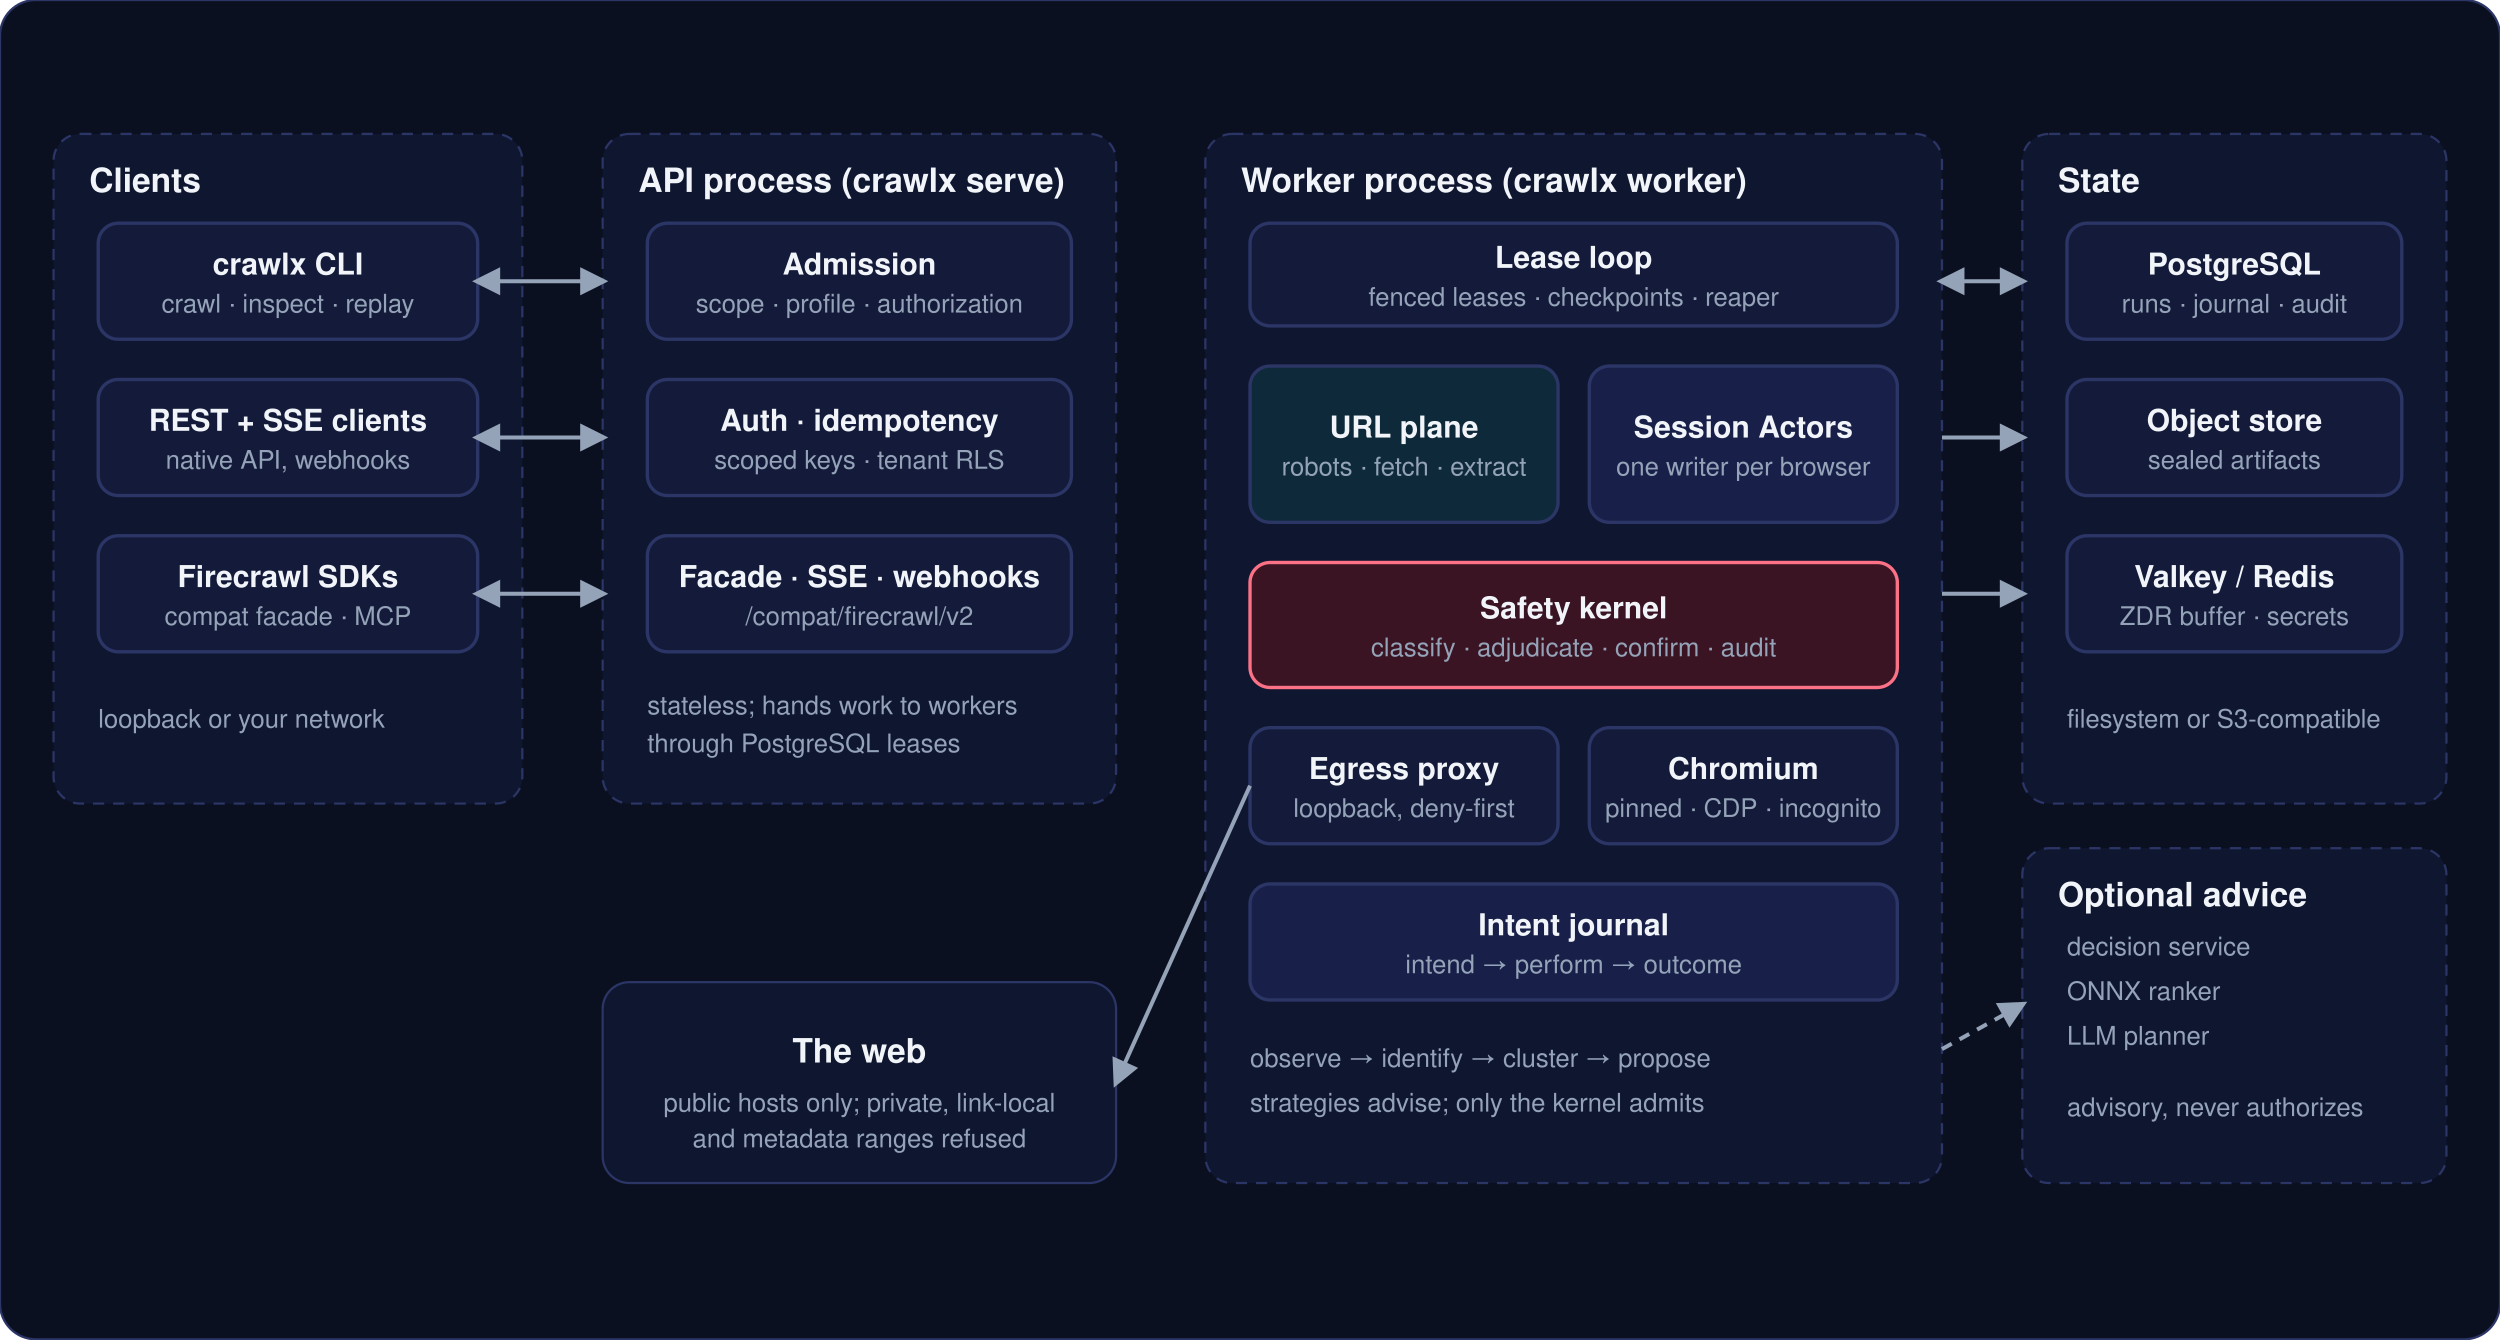
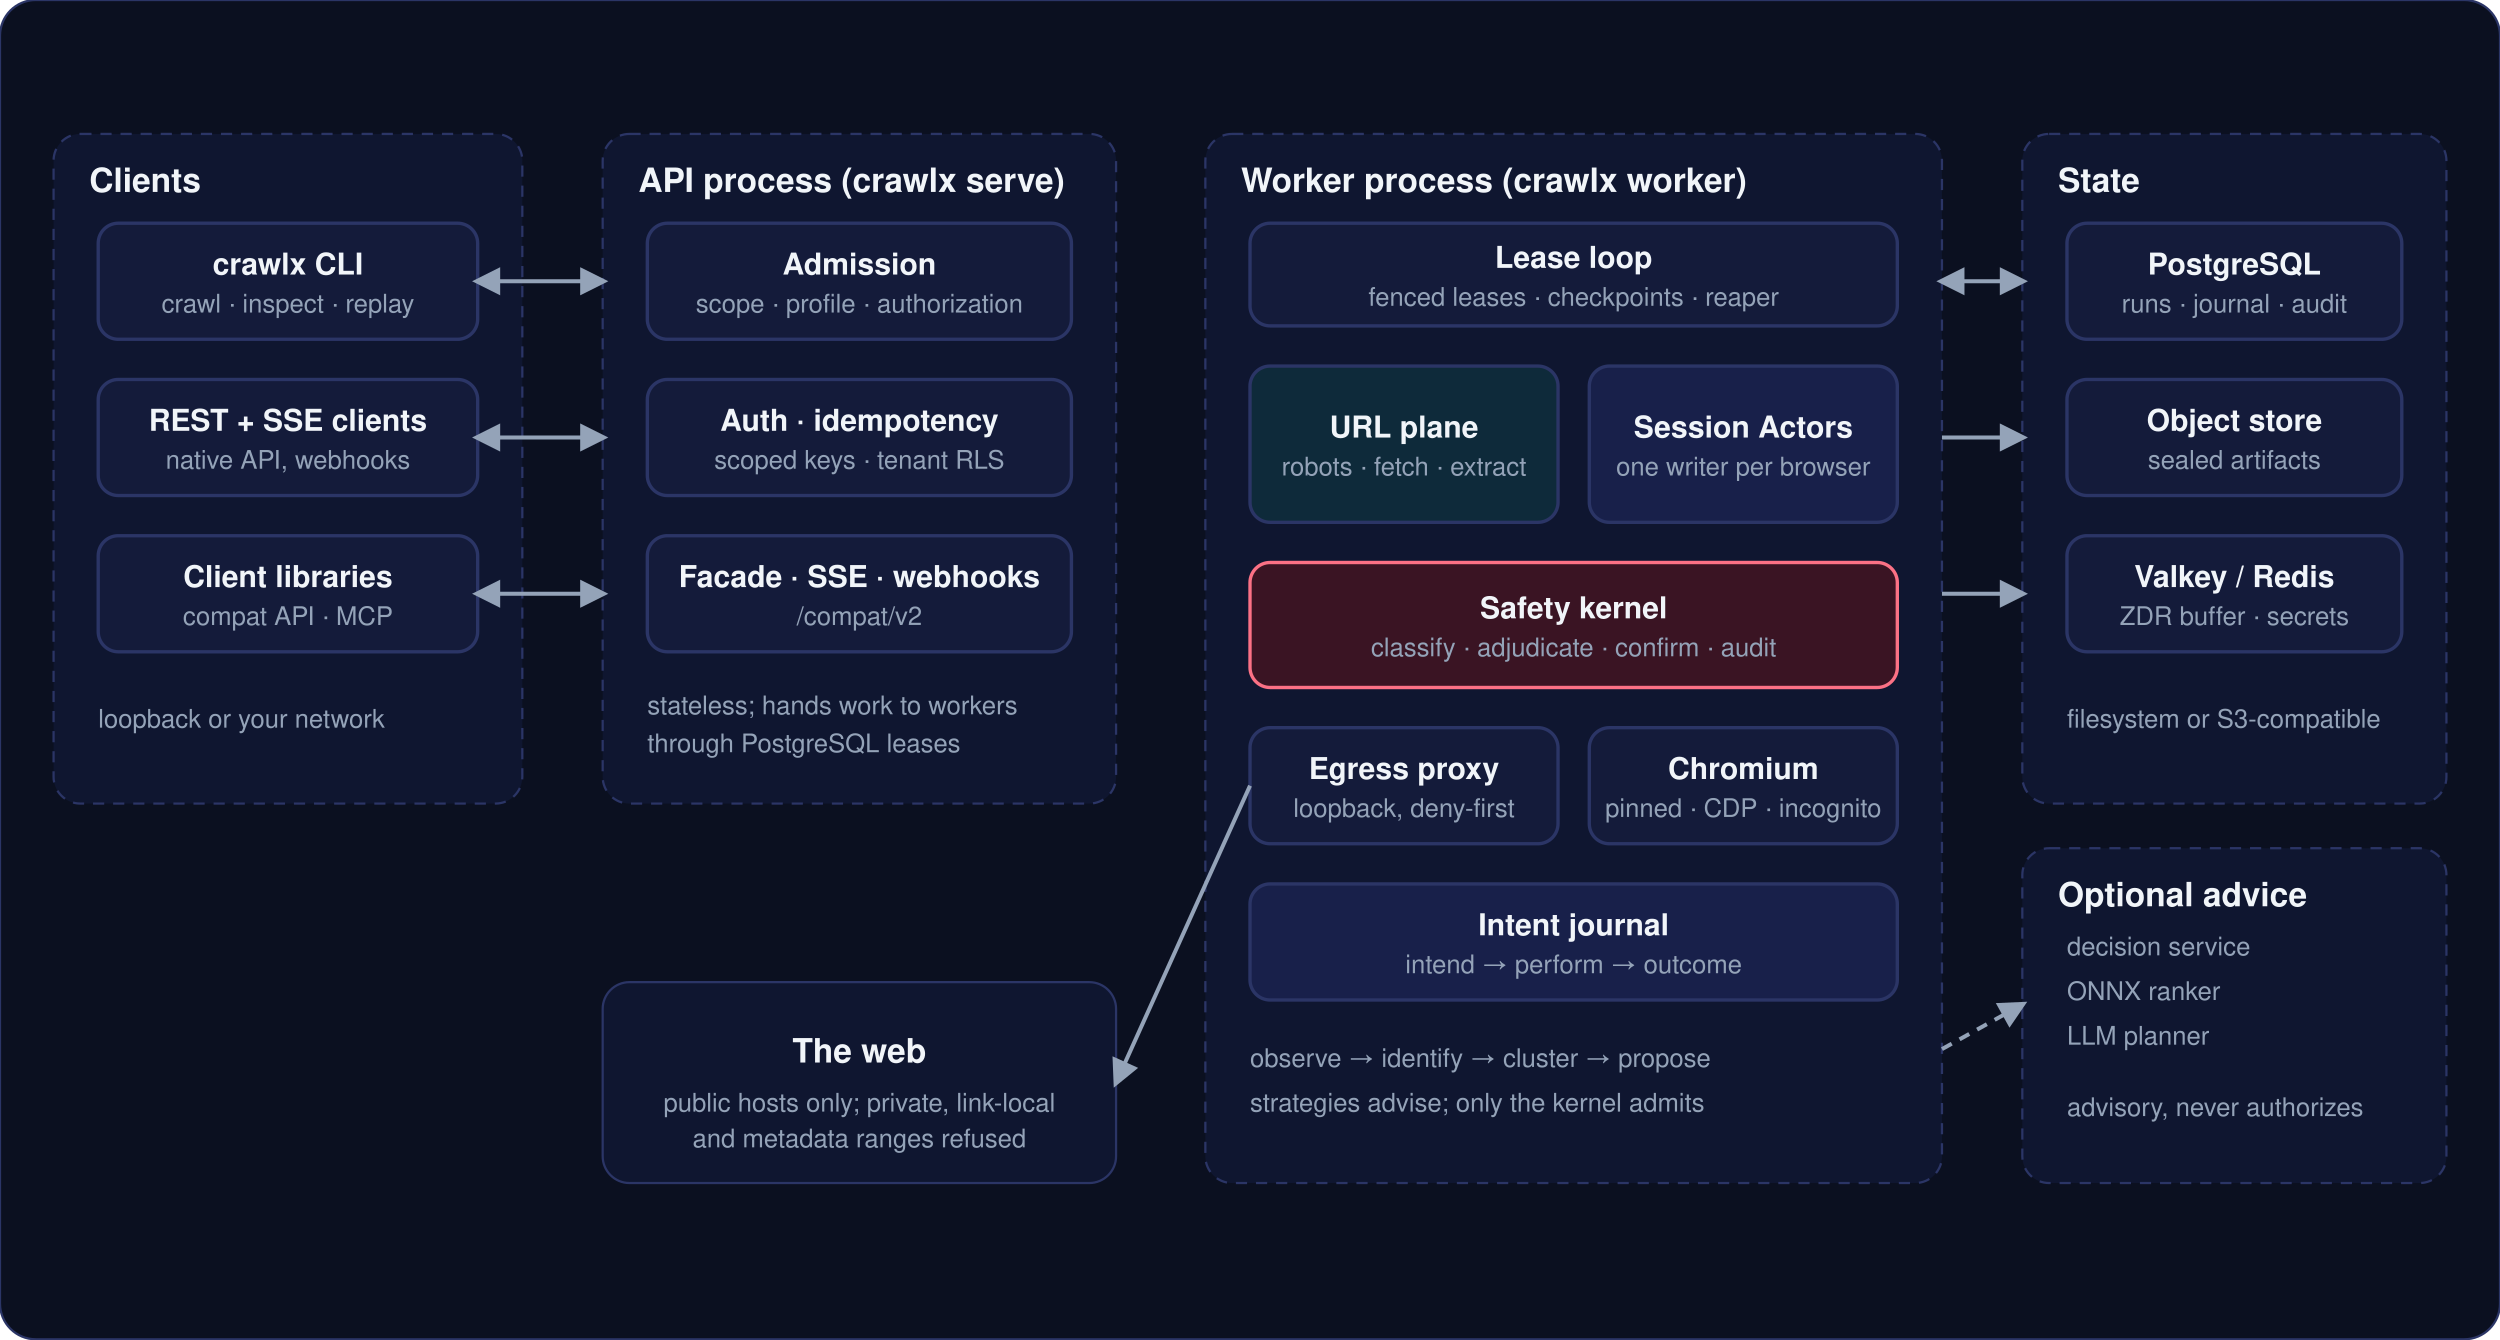
<svg xmlns="http://www.w3.org/2000/svg" width="1120" height="600" viewBox="0 0 1120 600" role="img" aria-label="crawlx architecture: clients, API process, worker process with URL plane, Session Actors, safety kernel and egress proxy, PostgreSQL, object store and the web">
  <defs>
    <linearGradient id="g" x1="0" y1="0" x2="1" y2="0">
      <stop offset="0" stop-color="#38bdf8" />
      <stop offset="1" stop-color="#a78bfa" />
    </linearGradient>
    <marker id="ar" viewBox="0 0 10 10" refX="8" refY="5" markerWidth="7" markerHeight="7" orient="auto-start-reverse">
      <path d="M0 0L10 5L0 10z" fill="#94a3b8" />
    </marker>
    <marker id="ab" viewBox="0 0 10 10" refX="8" refY="5" markerWidth="7" markerHeight="7" orient="auto-start-reverse">
      <path d="M0 0L10 5L0 10z" fill="#fb7185" />
    </marker>
  </defs>
  <style>text{font-family:ui-sans-serif,system-ui,-apple-system,"Segoe UI",Helvetica,Arial,sans-serif;fill:#f1f5f9}.h{font-size:15px;font-weight:700}.b{font-size:13.5px;font-weight:600}.s{font-size:11.5px;fill:#94a3b8}.m{font-family:ui-monospace,SFMono-Regular,Menlo,Consolas,"DejaVu Sans Mono",monospace;font-size:11.5px;fill:#94a3b8}</style>
  <rect width="1120" height="600" rx="16" fill="#0b1020" stroke="#2b3566" />
  <rect x="24" y="60" width="210" height="300" rx="12" fill="#0f1630" stroke="#2b3566" stroke-dasharray="5 4" />
  <text class="h" x="40" y="86">Clients</text>
  <rect x="44" y="100" width="170" height="52" rx="9" fill="#141b3a" stroke="#2b3566" stroke-width="1.5" />
  <text class="b" x="129.0" y="123.0" text-anchor="middle">crawlx CLI</text>
  <text class="s" x="129.0" y="140.0" text-anchor="middle">crawl · inspect · replay</text>
  <rect x="44" y="170" width="170" height="52" rx="9" fill="#141b3a" stroke="#2b3566" stroke-width="1.5" />
  <text class="b" x="129.0" y="193.0" text-anchor="middle">REST + SSE clients</text>
  <text class="s" x="129.0" y="210.0" text-anchor="middle">native API, webhooks</text>
  <rect x="44" y="240" width="170" height="52" rx="9" fill="#141b3a" stroke="#2b3566" stroke-width="1.5" />
-   <text class="b" x="129.0" y="263.0" text-anchor="middle">Firecrawl SDKs</text>
-   <text class="s" x="129.0" y="280.0" text-anchor="middle">compat facade · MCP</text>
+   <text class="b" x="129.0" y="263.0" text-anchor="middle">Client libraries</text>
+   <text class="s" x="129.0" y="280.0" text-anchor="middle">compat API · MCP</text>
  <text class="s" x="44" y="326">loopback or your network</text>
  <rect x="270" y="60" width="230" height="300" rx="12" fill="#0f1630" stroke="#2b3566" stroke-dasharray="5 4" />
  <text class="h" x="286" y="86">API process  (crawlx serve)</text>
  <rect x="290" y="100" width="190" height="52" rx="9" fill="#141b3a" stroke="#2b3566" stroke-width="1.5" />
  <text class="b" x="385.0" y="123.0" text-anchor="middle">Admission</text>
  <text class="s" x="385.0" y="140.0" text-anchor="middle">scope · profile · authorization</text>
  <rect x="290" y="170" width="190" height="52" rx="9" fill="#141b3a" stroke="#2b3566" stroke-width="1.5" />
  <text class="b" x="385.0" y="193.0" text-anchor="middle">Auth · idempotency</text>
  <text class="s" x="385.0" y="210.0" text-anchor="middle">scoped keys · tenant RLS</text>
  <rect x="290" y="240" width="190" height="52" rx="9" fill="#141b3a" stroke="#2b3566" stroke-width="1.5" />
  <text class="b" x="385.0" y="263.0" text-anchor="middle">Facade · SSE · webhooks</text>
-   <text class="s" x="385.0" y="280.0" text-anchor="middle">/compat/firecrawl/v2</text>
+   <text class="s" x="385.0" y="280.0" text-anchor="middle">/compat/v2</text>
  <text class="s" x="290" y="320">stateless; hands work to workers</text>
  <text class="s" x="290" y="337">through PostgreSQL leases</text>
  <rect x="540" y="60" width="330" height="470" rx="12" fill="#0f1630" stroke="#2b3566" stroke-dasharray="5 4" />
  <text class="h" x="556" y="86">Worker process  (crawlx worker)</text>
  <rect x="560" y="100" width="290" height="46" rx="9" fill="#141b3a" stroke="#2b3566" stroke-width="1.5" />
  <text class="b" x="705.0" y="120.0" text-anchor="middle">Lease loop</text>
  <text class="s" x="705.0" y="137.0" text-anchor="middle">fenced leases · checkpoints · reaper</text>
  <rect x="560" y="164" width="138" height="70" rx="9" fill="#0e2a3a" stroke="#2b3566" stroke-width="1.5" />
  <text class="b" x="629.0" y="196.0" text-anchor="middle">URL plane</text>
  <text class="s" x="629.0" y="213.0" text-anchor="middle">robots · fetch · extract</text>
  <rect x="712" y="164" width="138" height="70" rx="9" fill="#18204a" stroke="#2b3566" stroke-width="1.5" />
  <text class="b" x="781.0" y="196.0" text-anchor="middle">Session Actors</text>
  <text class="s" x="781.0" y="213.0" text-anchor="middle">one writer per browser</text>
  <rect x="560" y="252" width="290" height="56" rx="9" fill="#3a1423" stroke="#fb7185" stroke-width="1.5" />
  <text class="b" x="705.0" y="277.0" text-anchor="middle">Safety kernel</text>
  <text class="s" x="705.0" y="294.0" text-anchor="middle">classify · adjudicate · confirm · audit</text>
  <rect x="560" y="326" width="138" height="52" rx="9" fill="#141b3a" stroke="#2b3566" stroke-width="1.5" />
  <text class="b" x="629.0" y="349.0" text-anchor="middle">Egress proxy</text>
  <text class="s" x="629.0" y="366.0" text-anchor="middle">loopback, deny-first</text>
  <rect x="712" y="326" width="138" height="52" rx="9" fill="#141b3a" stroke="#2b3566" stroke-width="1.5" />
  <text class="b" x="781.0" y="349.0" text-anchor="middle">Chromium</text>
  <text class="s" x="781.0" y="366.0" text-anchor="middle">pinned · CDP · incognito</text>
  <rect x="560" y="396" width="290" height="52" rx="9" fill="#18204a" stroke="#2b3566" stroke-width="1.5" />
  <text class="b" x="705.0" y="419.0" text-anchor="middle">Intent journal</text>
  <text class="s" x="705.0" y="436.0" text-anchor="middle">intend → perform → outcome</text>
  <text class="s" x="560" y="478">observe → identify → cluster → propose</text>
  <text class="s" x="560" y="498">strategies advise; only the kernel admits</text>
  <rect x="906" y="60" width="190" height="300" rx="12" fill="#0f1630" stroke="#2b3566" stroke-dasharray="5 4" />
  <text class="h" x="922" y="86">State</text>
  <rect x="926" y="100" width="150" height="52" rx="9" fill="#141b3a" stroke="#2b3566" stroke-width="1.5" />
  <text class="b" x="1001.0" y="123.0" text-anchor="middle">PostgreSQL</text>
  <text class="s" x="1001.0" y="140.0" text-anchor="middle">runs · journal · audit</text>
  <rect x="926" y="170" width="150" height="52" rx="9" fill="#141b3a" stroke="#2b3566" stroke-width="1.5" />
  <text class="b" x="1001.0" y="193.0" text-anchor="middle">Object store</text>
  <text class="s" x="1001.0" y="210.0" text-anchor="middle">sealed artifacts</text>
  <rect x="926" y="240" width="150" height="52" rx="9" fill="#141b3a" stroke="#2b3566" stroke-width="1.5" />
  <text class="b" x="1001.0" y="263.0" text-anchor="middle">Valkey / Redis</text>
  <text class="s" x="1001.0" y="280.0" text-anchor="middle">ZDR buffer · secrets</text>
  <text class="s" x="926" y="326">filesystem or S3-compatible</text>
  <rect x="906" y="380" width="190" height="150" rx="12" fill="#0f1630" stroke="#2b3566" stroke-dasharray="5 4" />
  <text class="h" x="922" y="406">Optional advice</text>
  <text class="s" x="926" y="428">decision service</text>
  <text class="s" x="926" y="448">ONNX ranker</text>
  <text class="s" x="926" y="468">LLM planner</text>
  <text class="s" x="926" y="500">advisory, never authorizes</text>
  <rect x="270" y="440" width="230" height="90" rx="12" fill="#0f1630" stroke="#2b3566" />
  <text class="h" x="385" y="476" text-anchor="middle">The web</text>
  <text class="s" x="385" y="498" text-anchor="middle">public hosts only; private, link-local</text>
  <text class="s" x="385" y="514" text-anchor="middle">and metadata ranges refused</text>
  <line x1="214" y1="126" x2="270" y2="126" stroke="#94a3b8" stroke-width="1.8" marker-end="url(#ar)" marker-start="url(#ar)" />
  <line x1="214" y1="196" x2="270" y2="196" stroke="#94a3b8" stroke-width="1.8" marker-end="url(#ar)" marker-start="url(#ar)" />
  <line x1="214" y1="266" x2="270" y2="266" stroke="#94a3b8" stroke-width="1.8" marker-end="url(#ar)" marker-start="url(#ar)" />
  <line x1="870" y1="126" x2="906" y2="126" stroke="#94a3b8" stroke-width="1.8" marker-end="url(#ar)" marker-start="url(#ar)" />
  <line x1="870" y1="196" x2="906" y2="196" stroke="#94a3b8" stroke-width="1.8" marker-end="url(#ar)" />
  <line x1="870" y1="266" x2="906" y2="266" stroke="#94a3b8" stroke-width="1.8" marker-end="url(#ar)" />
  <line x1="560" y1="352" x2="500" y2="485" stroke="#94a3b8" stroke-width="1.8" marker-end="url(#ar)" />
  <line x1="870" y1="470" x2="906" y2="450" stroke="#94a3b8" stroke-width="1.8" marker-end="url(#ar)" stroke-dasharray="5 4" />
</svg>
